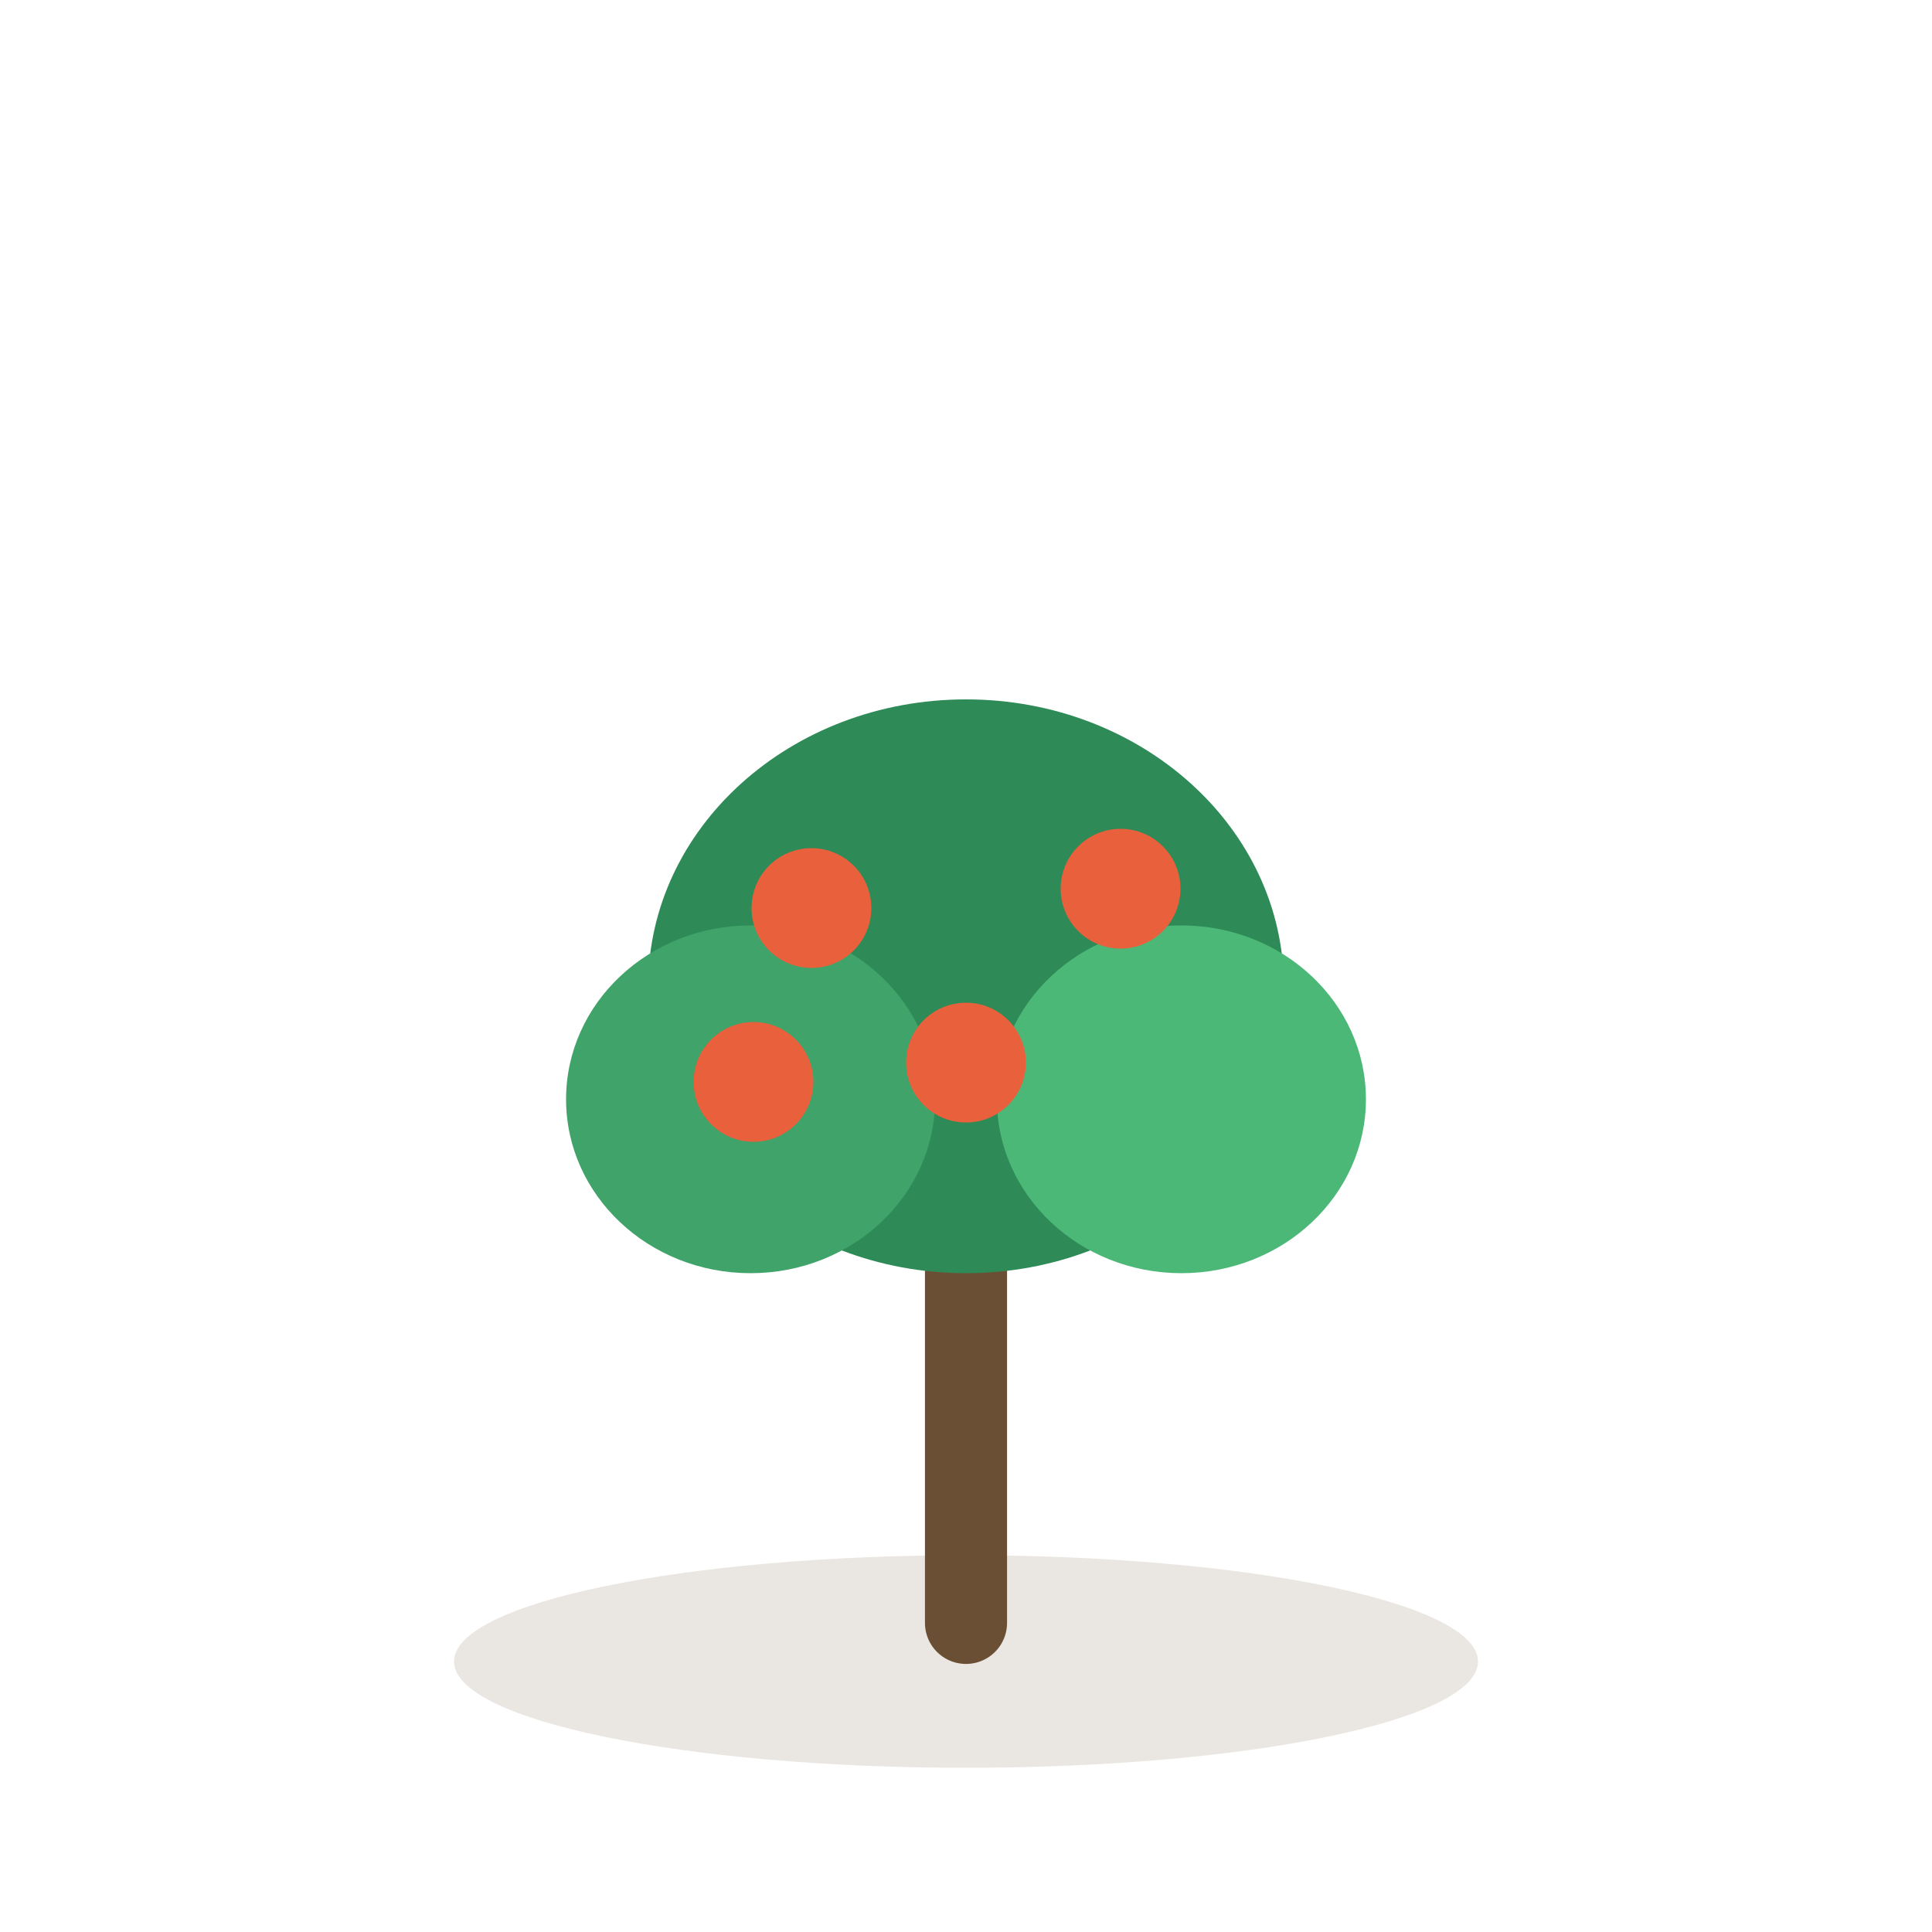
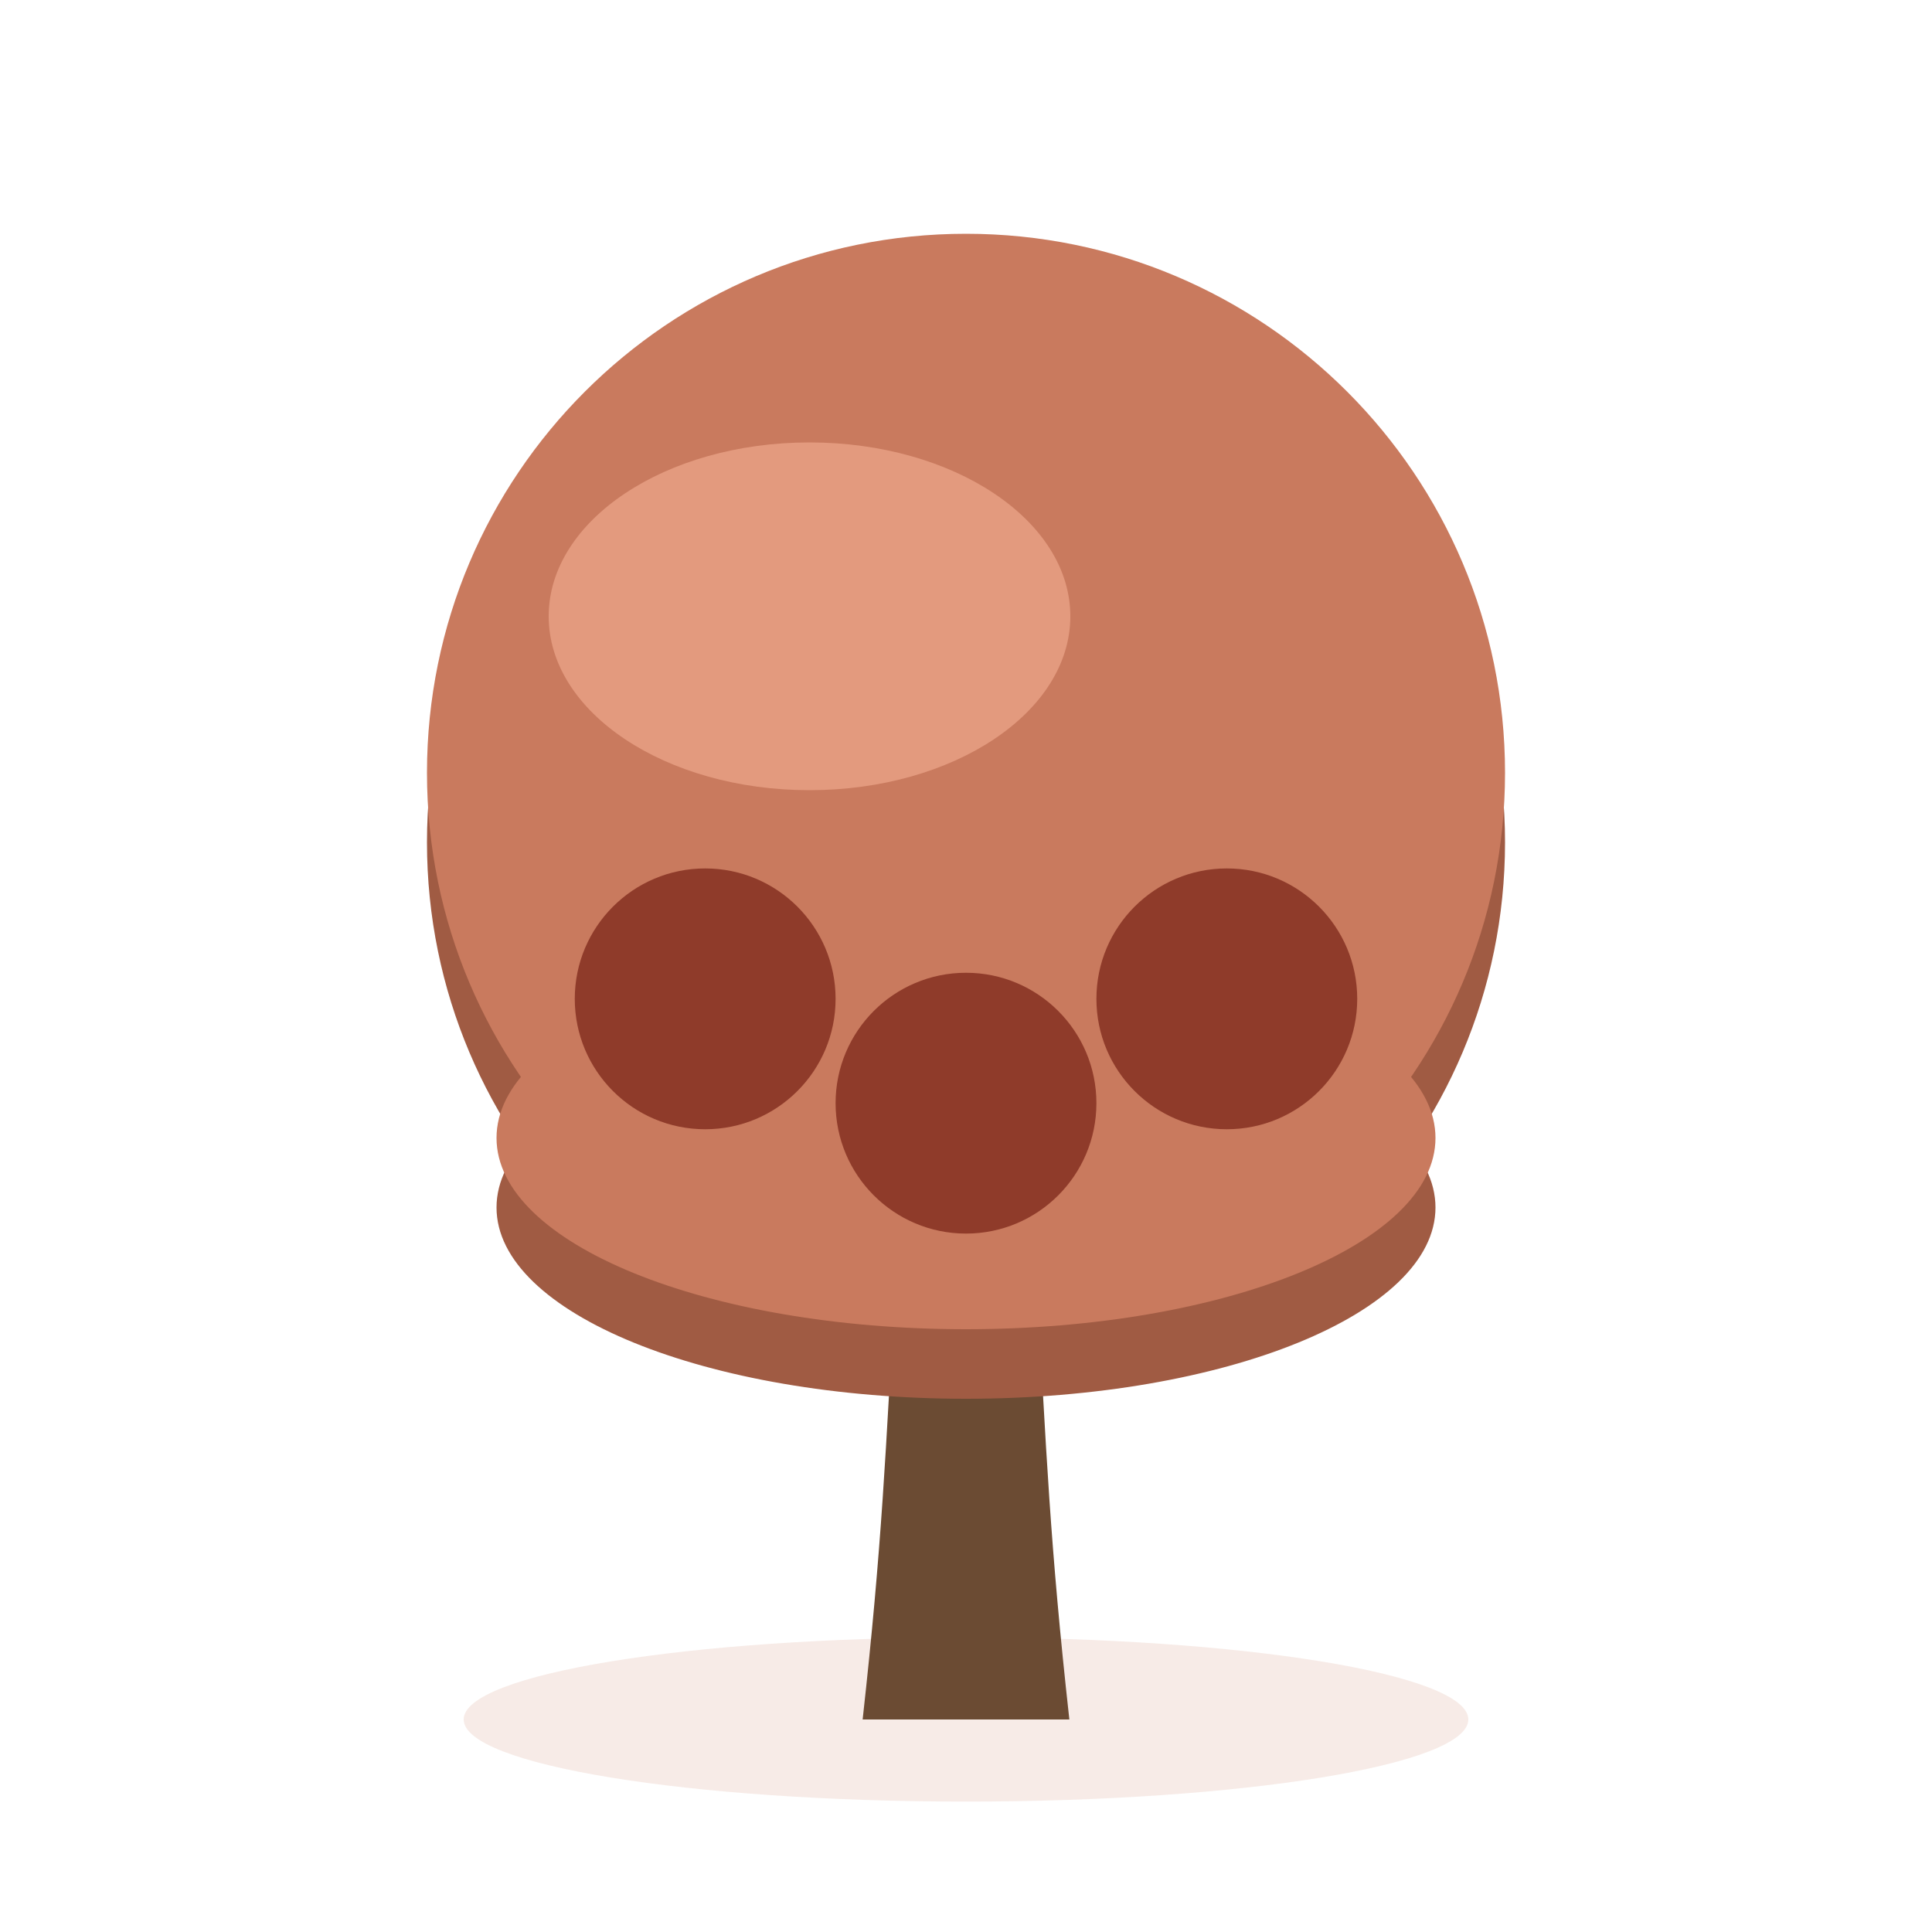
- <svg xmlns="http://www.w3.org/2000/svg" viewBox="0 0 200 200">
-   <ellipse cx="100" cy="172" rx="53" ry="11" fill="#8C7B5E" opacity="0.18" />
-   <path d="M100 168 Q100 134 100 108" stroke="#6B4F35" stroke-width="8.5" fill="none" stroke-linecap="round" />
-   <path d="M100 120 q-18 -8 -26 -18" stroke="#6B4F35" stroke-width="3.4" fill="none" stroke-linecap="round" />
-   <path d="M100 126 q18 -8 26 -14" stroke="#6B4F35" stroke-width="3.4" fill="none" stroke-linecap="round" />
-   <ellipse cx="100.0" cy="102.1" rx="32.9" ry="29.7" fill="#2E8B57" />
-   <ellipse cx="77.7" cy="113.8" rx="19.1" ry="18.0" fill="#3FA36A" />
-   <ellipse cx="122.3" cy="113.8" rx="19.1" ry="18.0" fill="#4CB877" />
-   <circle cx="84" cy="94" r="6.2" fill="#E8603C" />
-   <circle cx="116" cy="92" r="6.2" fill="#E8603C" />
-   <circle cx="100" cy="110" r="6.2" fill="#E8603C" />
-   <circle cx="78" cy="112" r="6.2" fill="#E8603C" />
+ <svg xmlns="http://www.w3.org/2000/svg" viewBox="0 0 200 200" width="200" height="200" role="img" aria-label="food tree, fruit stage">
+   <ellipse cx="100" cy="178" rx="52" ry="8.5" fill="#C97A5E" opacity="0.15" />
+   <path d="M 89.3 178 C 91.3 160 91.7 150.2 92.7 132.2 L 107.3 132.2 C 108.3 150.2 108.7 160 110.7 178 Z" fill="#6B4B33" />
+   <path d="M 44.2 87.2 A 55.8 55.8 0 1 0 155.8 87.2 A 55.8 55.8 0 1 0 44.2 87.2 Z M 51.4 125 A 48.6 19.8 0 1 0 148.6 125 A 48.6 19.8 0 1 0 51.4 125 Z" fill="#A05B43" />
+   <path d="M 44.2 80 A 55.8 55.8 0 1 0 155.8 80 A 55.8 55.8 0 1 0 44.2 80 Z M 51.4 117.8 A 48.6 19.8 0 1 0 148.6 117.8 A 48.6 19.8 0 1 0 51.4 117.8 Z" fill="#C97A5E" />
+   <ellipse cx="83.8" cy="63.8" rx="27" ry="18" fill="#E39A7E" />
+   <circle cx="73" cy="103.4" r="13.5" fill="#8F3B2A" />
+   <circle cx="100" cy="114.2" r="13.5" fill="#8F3B2A" />
+   <circle cx="127" cy="103.4" r="13.5" fill="#8F3B2A" />
</svg>
